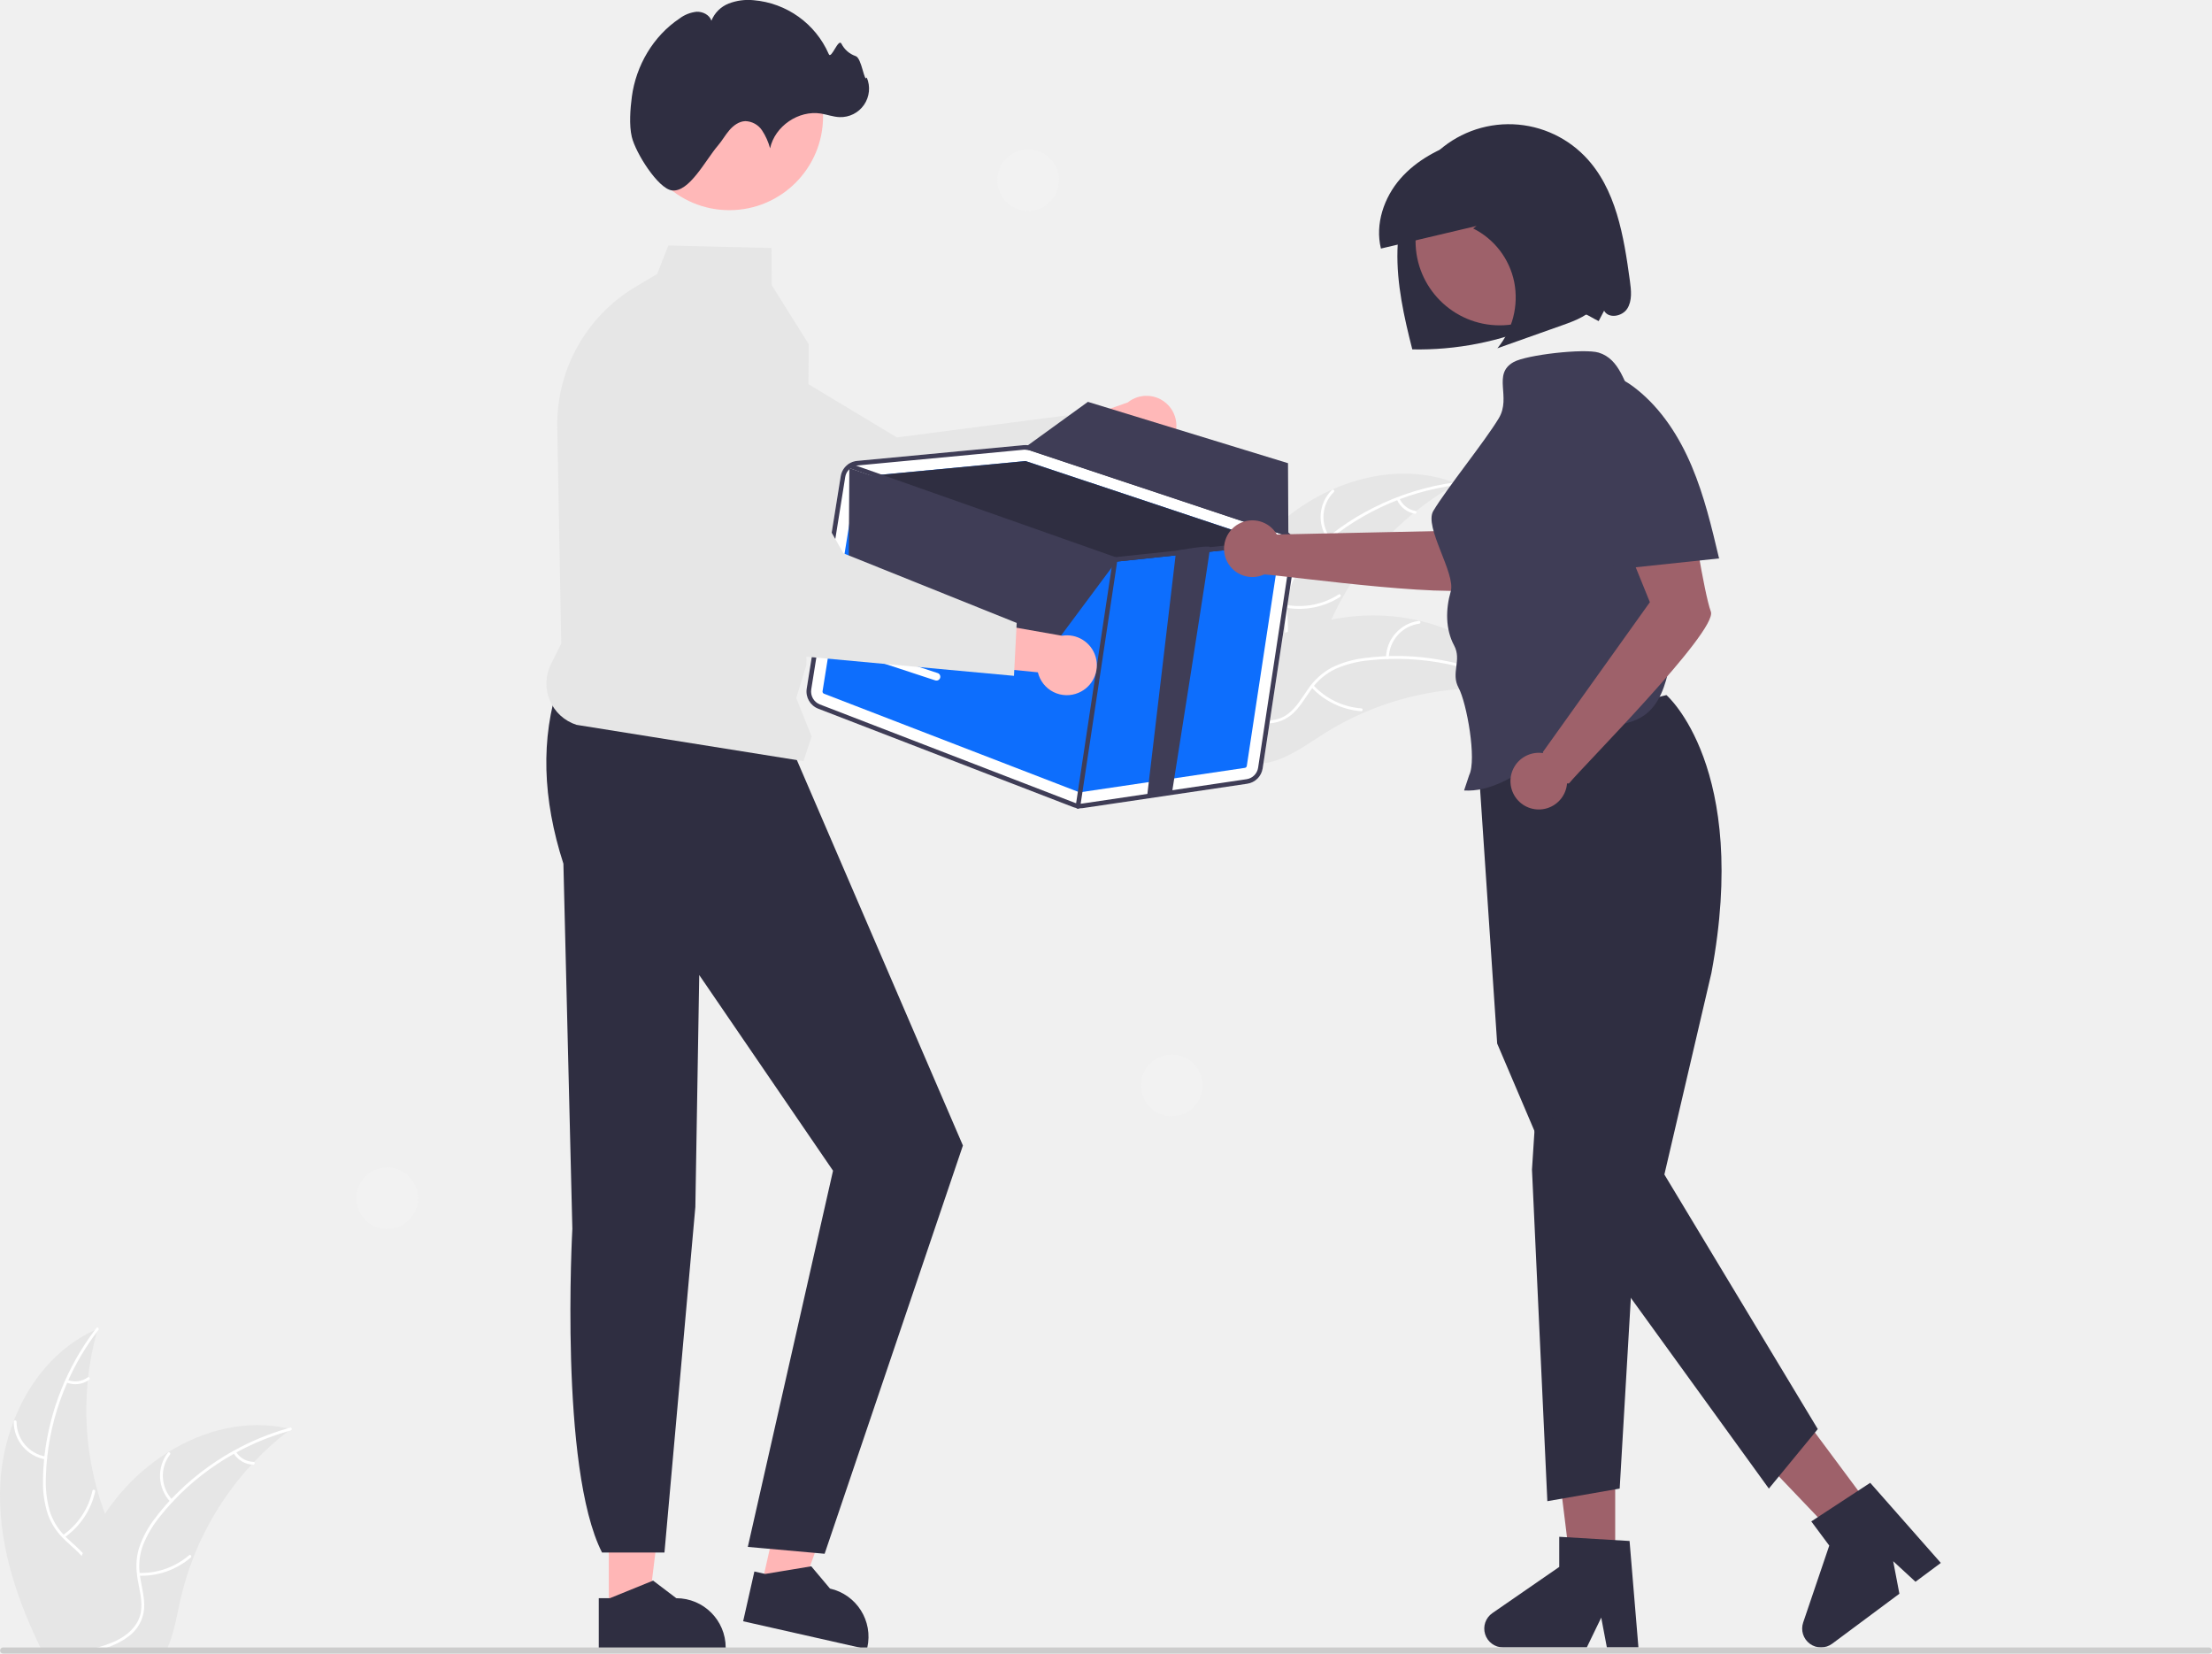
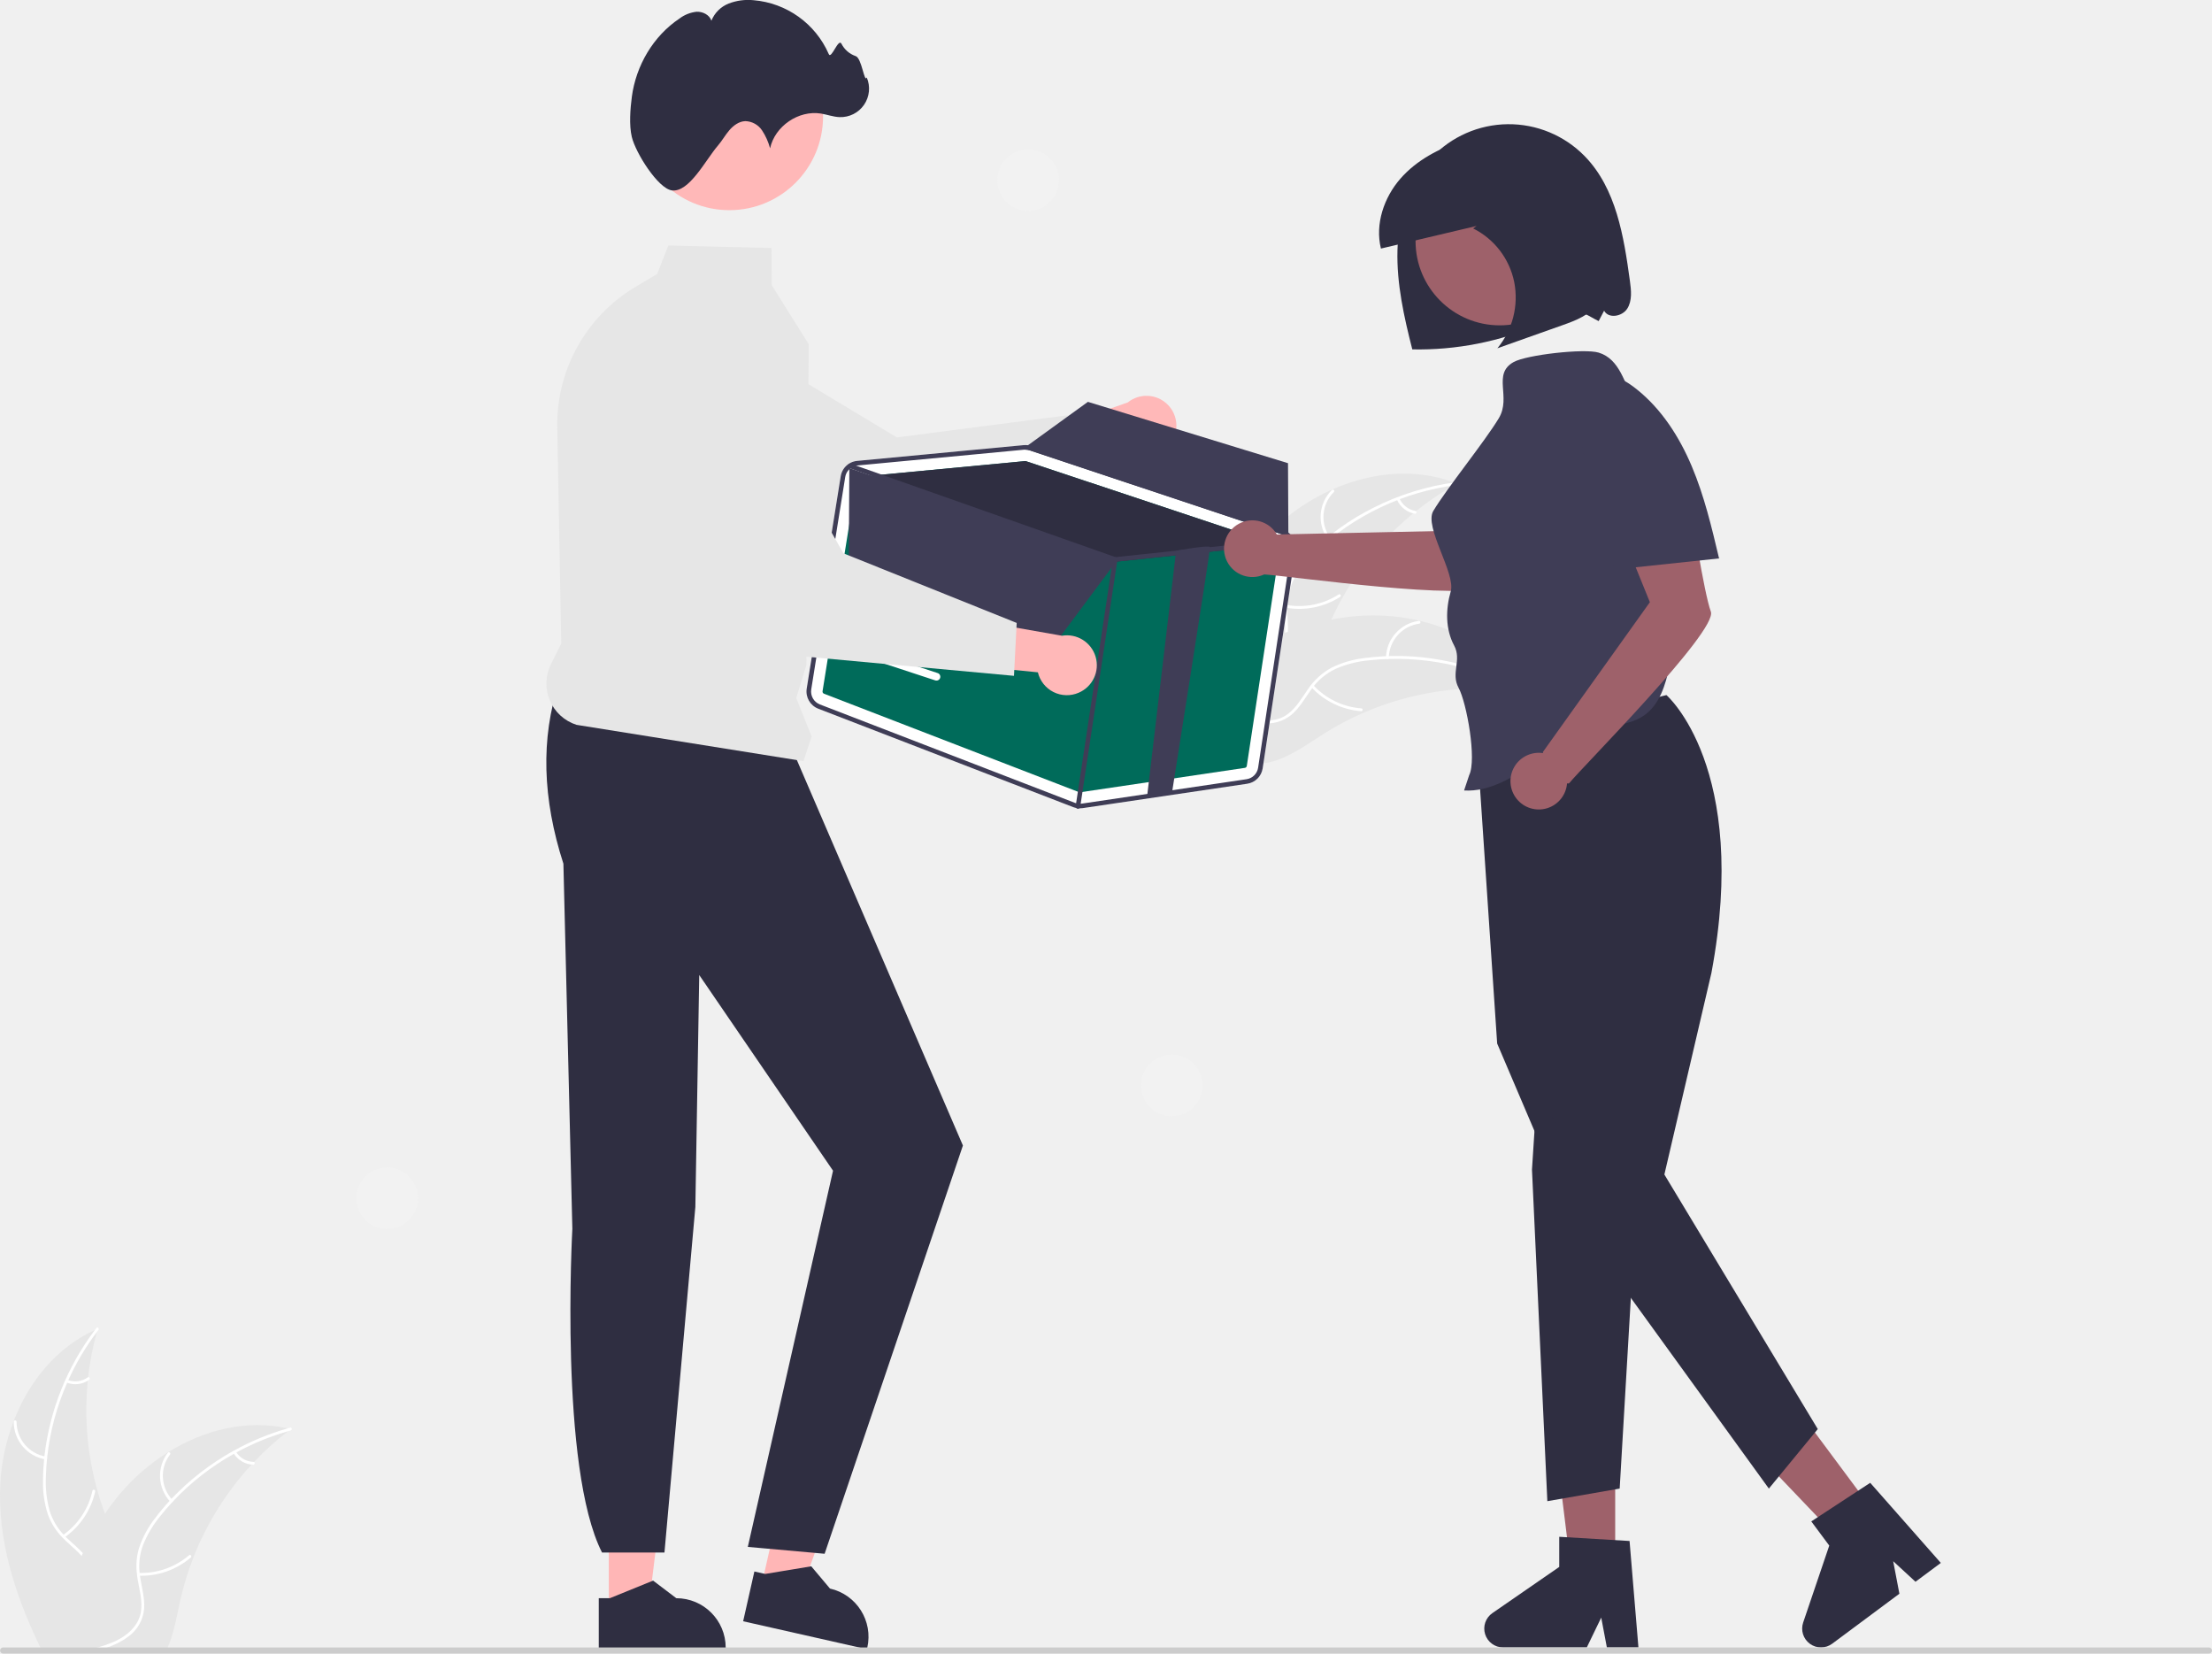
<svg xmlns="http://www.w3.org/2000/svg" data-name="Layer 1" width="862.703" height="644.786" viewBox="0 0 862.703 644.786">
  <polygon points="629.943 612.644 612.777 612.644 604.608 546.435 629.943 546.435 629.943 612.644" fill="#9e616a" />
  <path d="M807.651,769.992H795.341l-2.197-11.622-5.628,11.622H754.867A7.339,7.339,0,0,1,750.697,756.614l26.072-18.007v-11.749l27.424,1.637Z" transform="translate(-168.6484 -127.607)" fill="#2f2e41" />
  <polygon points="731.923 590.981 718.148 601.224 672.085 552.969 692.415 537.851 731.923 590.981" fill="#9e616a" />
  <path d="M925.588,737.048,915.71,744.393l-8.698-8.015,2.419,12.684-26.199,19.482a7.339,7.339,0,0,1-11.33-8.247l10.177-30.007-7.011-9.428,22.983-15.051Z" transform="translate(-168.6484 -127.607)" fill="#2f2e41" />
  <path d="M818.576,398.647s32.569,28.138,17.542,108.352l-18.345,78.597,59.829,99.256-19.077,23.208-77.78-107.433-28.185-66.114L744.652,416.843Z" transform="translate(-168.6484 -127.607)" fill="#2f2e41" />
  <polygon points="599.447 425.746 597.488 456.084 603.483 585.365 631.692 580.452 637.083 488.406 599.447 425.746" fill="#2f2e41" />
  <polygon points="237.445 628.211 252.796 628.21 260.098 569.001 237.443 569.002 237.445 628.211" fill="#ffb6b6" />
  <path d="M402.178,750.806l4.321-0,16.869-6.86,9.041,6.859H432.41A19.266,19.266,0,0,1,451.675,770.07v.626l-49.497.002Z" transform="translate(-168.6484 -127.607)" fill="#2f2e41" />
  <polygon points="296.932 618.538 311.905 621.918 332.071 565.772 309.972 560.782 296.932 618.538" fill="#ffb6b6" />
  <path d="M462.865,740.393l4.215.952,17.966-2.976,7.308,8.682.001 0a19.266,19.266,0,0,1,14.549,23.036l-.138.611L458.484,759.797Z" transform="translate(-168.6484 -127.607)" fill="#2f2e41" />
  <path d="M386.652,393.843c-7.197,21.706-6.436,45.268,1.73,70.556l3.491,142.378S386.671,700.146,403.454,733.002h24.34l12.051-134.751,1.513-90.446,52.182,76.306L460.305,730.799l29.957,2.678,53.934-159.191L477.652,419.843Z" transform="translate(-168.6484 -127.607)" fill="#2f2e41" />
  <path d="M667.346,332.015c18.617-16.777,46.309-25.212,69.537-15.805a115.466,115.466,0,0,0-51.888,59.935c-3.698,9.838-6.786,21.166-15.882,26.433-5.659,3.278-12.7,3.438-19.046,1.856-6.346-1.582-12.162-4.754-17.899-7.894l-1.632-.037C637.864,372.537,648.729,348.791,667.346,332.015Z" transform="translate(-168.6484 -127.607)" fill="#e6e6e6" />
  <path d="M736.753,316.719A98.692,98.692,0,0,0,681.847,342.65a42.5,42.5,0,0,0-8.345,10.377,24.376,24.376,0,0,0-2.818,12.516c.101,4.058.673,8.198-.214,12.21a14.925,14.925,0,0,1-7.425,9.689c-4.546,2.613-9.759,3.437-14.886,4.065-5.692.698-11.615,1.332-16.542,4.525-.597.387-1.162-.562-.566-.948,8.572-5.555,19.42-3.534,28.637-7.241,4.301-1.73,8.107-4.766,9.454-9.357,1.178-4.015.591-8.284.454-12.392a26.011,26.011,0,0,1,2.299-12.34,39.29,39.29,0,0,1,7.916-10.659,95.749,95.749,0,0,1,24.333-17.42A100.443,100.443,0,0,1,736.743,315.615c.703-.091.709,1.015.01,1.105Z" transform="translate(-168.6484 -127.607)" fill="#fff" />
  <path d="M686.447,337.791a14.807,14.807,0,0,1,1.632-19.104c.506-.499,1.305.265.798.764a13.711,13.711,0,0,0-1.482,17.774c.415.577-.536,1.14-.948.566Z" transform="translate(-168.6484 -127.607)" fill="#fff" />
  <path d="M670.362,363.491a28.539,28.539,0,0,0,20.394-4.083c.598-.385,1.164.564.566.948a29.685,29.685,0,0,1-21.23,4.206c-.701-.126-.427-1.197.27-1.071Z" transform="translate(-168.6484 -127.607)" fill="#fff" />
  <path d="M714.447,321.948a8.381,8.381,0,0,0,6.269,4.894c.702.117.427,1.188-.27,1.071a9.392,9.392,0,0,1-6.947-5.399.571.571,0,0,1,.191-.757.555.555,0,0,1,.757.191Z" transform="translate(-168.6484 -127.607)" fill="#fff" />
  <path d="M762.461,397.115c-.44-.061-.881-.122-1.328-.176a110.379,110.379,0,0,0-17.882-.908c-.462.007-.931.021-1.392.041a116.365,116.365,0,0,0-41.75,9.61,113.005,113.005,0,0,0-15.163,8.056c-6.688,4.234-13.602,9.358-21.078,11.085a19.386,19.386,0,0,1-2.362.421l-30.889-26.745c-.04-.096-.086-.185-.126-.282l-1.282-1.011c.239-.176.49-.353.729-.528.138-.102.283-.199.421-.301.094-.066.189-.133.27-.198.031-.022.063-.044.088-.059.081-.065.164-.117.239-.176q2.103-1.49,4.235-2.955c.006-.007.006-.007.019-.008a166.157,166.157,0,0,1,34.601-18.599c.367-.139.739-.285,1.12-.411a107.831,107.831,0,0,1,16.939-4.767,95.329,95.329,0,0,1,9.553-1.334,79.272,79.272,0,0,1,24.723,1.752c16.143,3.743,30.91,12.608,39.656,26.433C762.027,396.406,762.244,396.754,762.461,397.115Z" transform="translate(-168.6484 -127.607)" fill="#e6e6e6" />
  <path d="M762.052,397.446a98.692,98.692,0,0,0-59.452-12.353A42.5,42.5,0,0,0,689.69,388.354a24.376,24.376,0,0,0-9.785,8.297c-2.363,3.301-4.398,6.951-7.522,9.62a14.925,14.925,0,0,1-11.761,3.266c-5.203-.651-9.862-3.132-14.333-5.717-4.965-2.87-10.076-5.93-15.932-6.347-.71-.051-.59-1.149.119-1.098,10.189.726,17.633,8.871,27.225,11.46,4.476,1.208,9.343,1.075,13.182-1.779,3.358-2.496,5.459-6.258,7.823-9.621a26.011,26.011,0,0,1,9.265-8.469,39.29,39.29,0,0,1,12.738-3.745,95.749,95.749,0,0,1,29.917.742,100.443,100.443,0,0,1,32.085,11.596c.616.351-.045,1.237-.657.888Z" transform="translate(-168.6484 -127.607)" fill="#fff" />
  <path d="M709.199,383.983a14.807,14.807,0,0,1,12.805-14.271c.705-.093.883.997.177,1.091a13.711,13.711,0,0,0-11.884,13.299c-.016.711-1.114.588-1.098-.119Z" transform="translate(-168.6484 -127.607)" fill="#fff" />
  <path d="M680.883,394.819a28.539,28.539,0,0,0,18.742,9.018c.709.053.59,1.151-.119,1.098a29.685,29.685,0,0,1-19.483-9.424c-.484-.523.38-1.212.861-.692Z" transform="translate(-168.6484 -127.607)" fill="#fff" />
  <path d="M741.094,388.191a8.381,8.381,0,0,0,2.058,7.682c.49.516-.374,1.205-.861.692a9.392,9.392,0,0,1-2.296-8.493.571.571,0,0,1,.609-.49.555.555,0,0,1,.49.609Z" transform="translate(-168.6484 -127.607)" fill="#fff" />
  <path d="M219.922,754.743c-1.45,5.44-5.26,9.97-9.86,13.27-.75.54-1.52,1.04-2.3,1.51-.24.14-.48.29-.73.42q-.405.24-.81.45h-21.63c-.39-.79-.77-1.59-1.15-2.38-9.27-19.48-15.78-40.5-14.67-61.91a79.254,79.254,0,0,1,5.17-24.25c5.94-15.47,16.78-28.86,31.69-35.6.37-.17.76-.34,1.14-.5-.12.43-.24.85-.36,1.28a110.785,110.785,0,0,0-3.38,17.59c-.06.46-.11.92-.15,1.39a116.054,116.054,0,0,0,3.72,42.69c.01.03.02.07.03.1q1.275,4.605,2.96,9.07c.88,2.35,1.83,4.67,2.87,6.95C216.802,734.393,222.622,744.593,219.922,754.743Z" transform="translate(-168.6484 -127.607)" fill="#e6e6e6" />
  <path d="M207.042,646.203c-.21.28-.42.55-.63.83a98.129,98.129,0,0,0-11.12,18.76c-.16.33-.31.66-.44,1a97.814,97.814,0,0,0-7.82,29.24,1.49,1.49,0,0,0-.02.21c-.25,2.36-.4,4.74-.46,7.12a42.48,42.48,0,0,0,1.43,13.24,23.769,23.769,0,0,0,5.46,9.42c.25.27.5.54.77.8.2.21.42.42.63.62,2.02,1.93,4.23,3.72,6.13,5.79a21.432,21.432,0,0,1,2.35,3,14.904,14.904,0,0,1,1.6,12.1c-1.36,5.06-4.47,9.33-7.65,13.4-1.59,2.04-3.23,4.1-4.65,6.28-.52.78-1,1.57-1.44,2.38h-1.26c.42-.81.88-1.6,1.38-2.38,3.65-5.75,8.84-10.69,11.53-17.02,1.82-4.27,2.37-9.11.07-13.3a17.682,17.682,0,0,0-2.43-3.38c-1.83-2.07-4.02-3.84-6.01-5.71-.5-.47-.99-.95-1.46-1.45a24.964,24.964,0,0,1-5.64-8.9,39.23,39.23,0,0,1-1.94-13.13c0-2.84.15-5.7.43-8.54.03-.36.07-.73.11-1.1a100.767,100.767,0,0,1,19.67-49.23c.2-.28.41-.55.62-.82C206.682,644.873,207.472,645.653,207.042,646.203Z" transform="translate(-168.6484 -127.607)" fill="#fff" />
  <path d="M186.365,696.678a14.807,14.807,0,0,1-12.354-14.663.553.553,0,0,1,1.105-.024,13.711,13.711,0,0,0,11.52,13.616c.701.114.427,1.185-.27,1.071Z" transform="translate(-168.6484 -127.607)" fill="#fff" />
  <path d="M193.164,726.224a28.539,28.539,0,0,0,11.533-17.308c.151-.695,1.222-.424,1.071.27a29.685,29.685,0,0,1-12.038,17.986c-.585.406-1.148-.544-.566-.948Z" transform="translate(-168.6484 -127.607)" fill="#fff" />
  <path d="M194.961,665.676a8.381,8.381,0,0,0,7.893-.972c.579-.414,1.142.538.566.948a9.392,9.392,0,0,1-8.73,1.094.571.571,0,0,1-.4-.671.555.555,0,0,1,.671-.4Z" transform="translate(-168.6484 -127.607)" fill="#fff" />
  <path d="M282.062,684.873c-.35.27-.71.54-1.06.82a110.362,110.362,0,0,0-13.29,12c-.32.33-.64.67-.95,1.01l-.01.01a116.347,116.347,0,0,0-22.66,36.14l-.03.09c-.01.03-.02.05-.03.08a114.443,114.443,0,0,0-5.03,16.42c-1.22,5.46-2.22,11.31-4.13,16.57-.29.81-.61,1.61-.95,2.38h-44.46c.15-.79.31-1.59.47-2.38a160.302,160.302,0,0,1,10.54-33.7c.16-.36.32-.72.5-1.08a108.305,108.305,0,0,1,8.61-15.35.01.01,0,0,1,.01-.01,94.956,94.956,0,0,1,5.8-7.69,79.119,79.119,0,0,1,18.72-16.24c.04-.03.09-.05.13-.08,14.04-8.71,30.68-12.86,46.59-9.27h.01C281.252,684.683,281.652,684.773,282.062,684.873Z" transform="translate(-168.6484 -127.607)" fill="#e6e6e6" />
  <path d="M282.012,685.403c-.34.09-.68.19-1.01.29a98.589,98.589,0,0,0-20.17,8.27c-.32.17-.64.35-.96.53a98.255,98.255,0,0,0-23.79,18.59.035.035,0,0,0-.01.02c-.08.08-.17.17-.24.25-1.6,1.72-3.14,3.51-4.6,5.35a42.769,42.769,0,0,0-6.82,11.43,23.674,23.674,0,0,0-1.31,10.81c.03.37.08.73.13,1.1.04.29.08.58.13.88.66,4.01,1.8,8.03,1.48,12.12a14.909,14.909,0,0,1-6.01,10.63,23.794,23.794,0,0,1-3.68,2.34,36.852,36.852,0,0,1-5.77,2.38h-3.93c.53-.15,1.05-.3,1.58-.45a48.212,48.212,0,0,0,5.53-1.93,26.912,26.912,0,0,0,3-1.48c4.02-2.31,7.37-5.85,8.07-10.58.61-4.14-.57-8.28-1.27-12.33-.12-.7-.23-1.39-.29-2.08a24.439,24.439,0,0,1,.85-10.46,39.062,39.062,0,0,1,6.36-11.66,83.355,83.355,0,0,1,5.48-6.55q.36-.405.75-.81a100.901,100.901,0,0,1,24.21-18.73h.01a99.288,99.288,0,0,1,21.1-8.74h.01c.33-.1.67-.2,1-.29C282.532,684.123,282.692,685.213,282.012,685.403Z" transform="translate(-168.6484 -127.607)" fill="#fff" />
  <path d="M235.116,713.252a14.807,14.807,0,0,1-1.036-19.145c.432-.564,1.329.081.896.646A13.711,13.711,0,0,0,235.977,712.56c.491.514-.372,1.203-.861.692Z" transform="translate(-168.6484 -127.607)" fill="#fff" />
  <path d="M222.755,740.937a28.539,28.539,0,0,0,19.629-6.876c.539-.464,1.231.397.692.861a29.685,29.685,0,0,1-20.441,7.113c-.712-.028-.589-1.126.119-1.098Z" transform="translate(-168.6484 -127.607)" fill="#fff" />
  <path d="M260.644,693.674a8.381,8.381,0,0,0,6.888,3.977c.712.019.588,1.117-.119,1.098a9.392,9.392,0,0,1-7.629-4.382.571.571,0,0,1,.084-.776.555.555,0,0,1,.776.084Z" transform="translate(-168.6484 -127.607)" fill="#fff" />
  <path d="M625.031,300.737a11.599,11.599,0,0,1-17.767.838l-37.8,16.44,3.682-21.102,35.331-12.377a11.662,11.662,0,0,1,16.554,16.201Z" transform="translate(-168.6484 -127.607)" fill="#ffb8b8" />
  <path d="M599.806,307.325l-87.798,39.108-.188-.067-100.067-35.659a32.96,32.96,0,0,1-14.782-42.756h0a32.924,32.924,0,0,1,46.987-14.637l74.469,44.859,72.211-9.359Z" transform="translate(-168.6484 -127.607)" fill="#e6e6e6" />
  <path d="M1031.352,771.203a1.187,1.187,0,0,1-1.19,1.19h-860.29a1.19,1.19,0,0,1,0-2.38h860.29A1.187,1.187,0,0,1,1031.352,771.203Z" transform="translate(-168.6484 -127.607)" fill="#ccc" />
  <path d="M481.992,424.404l-88.506-14.157a16.893,16.893,0,0,1-9.956-23.646l4.014-8.028-1.559-84.347A62.482,62.482,0,0,1,416.322,239.572l8.631-5.161,4.362-11.077,40.22.981.117,14.527,14.404,22.968-0.0.095-.904,125.014-3.97,12.901,6.002,15.006Z" transform="translate(-168.6484 -127.607)" fill="#e6e6e6" />
  <circle cx="284.459" cy="45.41" r="36.544" fill="#ffb8b8" />
  <path d="M415.054,180.984c-1.09-4.592-.59-11.053.026-15.677,1.615-12.121,8.346-23.645,18.573-30.47a13.38,13.38,0,0,1,6.665-2.648c2.419-.101,5.042,1.194,5.785,3.499a11.993,11.993,0,0,1,6.766-6.709,21.136,21.136,0,0,1,9.631-1.297,35.197,35.197,0,0,1,29.363,20.989c.976,2.319,3.702-6.246,4.939-4.055a9.741,9.741,0,0,0,5.524,4.853c2.423.676,3.408,10.66,4.361,8.332a11.098,11.098,0,0,1-10.611,15.475c-2.466-.092-4.825-.999-7.262-1.39-8.715-1.396-17.96,4.923-19.823,13.551a23.987,23.987,0,0,0-3.156-7.021,8.119,8.119,0,0,0-6.513-3.579c-2.48.093-4.659,1.714-6.268,3.603s-2.817,4.093-4.438,5.972c-4.755,5.513-11.187,18.37-17.965,17.432C425.303,201.103,416.542,187.253,415.054,180.984Z" transform="translate(-168.6484 -127.607)" fill="#2f2e41" />
  <path d="M674.012,342.148a7.133,7.133,0,0,0-4.807-7.854l-98.413-32.777a7.132,7.132,0,0,0-2.933-.337l-24.667,2.333-14.154,1.343-26.119,2.468a7.155,7.155,0,0,0-6.384,5.99l-13.261,82.838a7.186,7.186,0,0,0,4.484,7.796l99.44,38.384a6.947,6.947,0,0,0,1.446.388,7.136,7.136,0,0,0,2.176.016l64.255-9.523a7.121,7.121,0,0,0,6.023-5.999Z" transform="translate(-168.6484 -127.607)" fill="#fff" />
-   <path d="M490.013,398.11l99.44,38.382a.897.897,0,0,0,.457.054l64.247-9.522a.883.883,0,0,0,.755-.752l12.92-85.067a.905.905,0,0,0-.599-.982l-.662-.224-97.758-32.546a.678.678,0,0,0-.137-.033.887.887,0,0,0-.23-.012l-60.164,5.693-4.774.448a.903.903,0,0,0-.795.748l-13.259,82.834A.897.897,0,0,0,490.013,398.11Z" transform="translate(-168.6484 -127.607)" fill="#0d6efd" />
+   <path d="M490.013,398.11l99.44,38.382a.897.897,0,0,0,.457.054l64.247-9.522a.883.883,0,0,0,.755-.752l12.92-85.067a.905.905,0,0,0-.599-.982l-.662-.224-97.758-32.546a.678.678,0,0,0-.137-.033.887.887,0,0,0-.23-.012l-60.164,5.693-4.774.448a.903.903,0,0,0-.795.748l-13.259,82.834A.897.897,0,0,0,490.013,398.11Z" transform="translate(-168.6484 -127.607)" fill="#006b5a" />
  <path d="M508.282,313.102l60.164-5.693a.887.887,0,0,1,.23.012.678.678,0,0,1,.137.033l97.758,32.546-25.787,2.73-9.65,1.017-27.46,2.901a1.939,1.939,0,0,1-.241-.003c-.049-.015-.098-.029-.156-.045Z" transform="translate(-168.6484 -127.607)" fill="#2f2e41" />
  <path d="M487.758,403.952l99.44,38.382a6.722,6.722,0,0,0,1.45.38,7.224,7.224,0,0,0,2.177.027l64.247-9.522a7.135,7.135,0,0,0,6.028-6.004l12.91-85.068a7.19,7.19,0,0,0-.418-3.717c-.065-.157-.131-.314-.207-.462a6.99,6.99,0,0,0-2.264-2.698,7.138,7.138,0,0,0-1.916-.977l-.117-.041-98.292-32.738a8.955,8.955,0,0,0-1.227-.298,7.086,7.086,0,0,0-1.715-.033l-24.663,2.325-14.153,1.35L502.917,307.326a7.092,7.092,0,0,0-3.019.997,1.329,1.329,0,0,0-.202.121,1.192,1.192,0,0,0-.13.098,7.148,7.148,0,0,0-3.027,4.764l-13.27,82.843A7.194,7.194,0,0,0,487.758,403.952Zm10.542-90.357a5.3,5.3,0,0,1,1.27-2.671,4.651,4.651,0,0,1,.676-.659,5.317,5.317,0,0,1,2.324-1.084,4.059,4.059,0,0,1,.509-.072l43.985-4.155,20.965-1.995c.142-.017.273-.014.404-.022a5.007,5.007,0,0,1,.948.07,4.145,4.145,0,0,1,.845.201l98.408,32.779c.078.028.146.054.223.082a5.218,5.218,0,0,1,2.273,1.654,5.259,5.259,0,0,1,1.121,4.145l-12.921,85.077a5.349,5.349,0,0,1-4.509,4.502l-64.257,9.521a5.413,5.413,0,0,1-2.723-.31l-99.441-38.372a5.402,5.402,0,0,1-3.359-5.846Z" transform="translate(-168.6484 -127.607)" fill="#3f3d56" />
  <path d="M499.352,308.994a.877.877,0,0,1,.268-.386,1.051,1.051,0,0,1,.129-.088c.042-.016.084-.042.126-.058a.873.873,0,0,1,.624-.011l2.07.73,101.116,35.669,23.665-2.5,13.243-1.397,28.029-2.967,2.506-.263.487-.054a.904.904,0,0,1,.952.654.739.739,0,0,1,.026.143.893.893,0,0,1-.55.922.988.988,0,0,1-.248.067l-3.409.357-27.603,2.918-9.65,1.017-27.46,2.901a1.939,1.939,0,0,1-.241-.003c-.049-.015-.098-.029-.156-.045L500.245,310.265l-.35-.124a.67.67,0,0,1-.219-.121A.91.91,0,0,1,499.352,308.994Z" transform="translate(-168.6484 -127.607)" fill="#3f3d56" />
  <path d="M588.919,442.975a.894.894,0,0,1-.743-1.016l14.517-96.334a.894.894,0,0,1,1.017-.751l.008.001a.894.894,0,0,1,.743,1.016l-14.517,96.334a.894.894,0,0,1-1.017.751Z" transform="translate(-168.6484 -127.607)" fill="#3f3d56" />
  <path d="M625.716,436.863l-9.655,1.019,11.293-95.535s12.895-2.335,13.24-1.398C640.806,341.508,625.808,436.251,625.716,436.863Z" transform="translate(-168.6484 -127.607)" fill="#3f3d56" />
  <polygon points="331.25 182.533 330.99 226.1 408.116 255.488 435.813 218.284 331.25 182.533" fill="#3f3d56" />
  <path d="M671.131,337.725a5.301,5.301,0,0,0-2.497-1.737l-98.406-32.778a5.106,5.106,0,0,0-.848-.207,5.009,5.009,0,0,0-.951-.071l.16-.997.985-.713,23.368-16.919,78.041,23.917.135,27.052Z" transform="translate(-168.6484 -127.607)" fill="#3f3d56" />
  <path d="M503.829,380.08a1.513,1.513,0,0,1,.326.068l30.194,9.917a1.5,1.5,0,0,1-.936,2.851l-30.194-9.917a1.5,1.5,0,0,1,.61-2.919Z" transform="translate(-168.6484 -127.607)" fill="#fff" />
  <circle cx="457.003" cy="423.236" r="12" fill="#f2f2f2" />
  <circle cx="151.003" cy="467.236" r="12" fill="#f2f2f2" />
  <circle cx="401.003" cy="70.236" r="12" fill="#f2f2f2" />
  <path d="M589.34,397.729A11.599,11.599,0,0,1,573.433,389.771L532.421,385.628l13.53-16.606,36.871,6.481a11.662,11.662,0,0,1,6.518,22.226Z" transform="translate(-168.6484 -127.607)" fill="#ffb8b8" />
  <path d="M564.115,391.141l-95.708-8.818-.131-.151L398.425,302.135a32.96,32.96,0,0,1,8.013-44.523h0a32.924,32.924,0,0,1,48.144,10.209l43.022,75.544,67.565,27.147Z" transform="translate(-168.6484 -127.607)" fill="#e6e6e6" />
  <path d="M804.339,237.224c-2.377-17.434-5.358-36.152-17.654-48.737a41.35,41.35,0,0,0-59.744.618c-8.951,9.549-12.904,22.957-13.265,36.04s2.552,26.021,5.784,38.703a119.29,119.29,0,0,0,49.786-9.799c3.926-1.704,7.789-3.631,11.937-4.686,4.148-1.056,7.105,1.601,10.963,3.453l2.118-4.055c1.734,3.227,7.102,2.27,9.05-.832C805.26,244.826,804.834,240.853,804.339,237.224Z" transform="translate(-168.6484 -127.607)" fill="#2f2e41" />
  <path d="M736.532,334.532l-69.876,1.494a11.055,11.055,0,1,0-4.94,15.574c9.268.527,81.772,10.817,86.097,4.185,4.39-6.731,27.824-30.486,27.824-30.486l-18.013-25.644Z" transform="translate(-168.6484 -127.607)" fill="#9e616a" />
  <circle cx="584.911" cy="94.035" r="32.83" fill="#9e616a" />
-   <path d="M599.361,299.184" transform="translate(-168.6484 -127.607)" fill="#0d6efd" />
+   <path d="M599.361,299.184" transform="translate(-168.6484 -127.607)" fill="#006b5a" />
  <path d="M806.142,284.811c-3.869-7.7-5.749-17.212-13.997-19.708-5.57-1.686-28.097.84-33.173,3.686-8.444,4.733-.792,13.602-5.773,21.902-5.415,9.023-20.132,27.13-25.547,36.152-3.723,6.203,8.817,24.409,6.804,31.358-2.013,6.948-2.11,14.747,1.32,21.117,3.069,5.701-1.371,10.745,1.715,16.437,3.21,5.92,7.148,28.053,4.161,34.088l-2,6c19.847,1.166,36.535-22.544,56.258-25.042,4.899-.62,9.986-1.431,14.023-4.274,5.946-4.189,8.297-11.789,9.766-18.913A159.326,159.326,0,0,0,806.142,284.811Z" transform="translate(-168.6484 -127.607)" fill="#3f3d56" />
  <path d="M835.898,366.112c-2.764-7.546-7.769-40.537-7.769-40.537l-31.324-.918,15.314,37.772-41.79,58.503s.077.129.218.358a11.052,11.052,0,1,0,9.27,11.745.763.763,0,0,0,.958-.164C785.425,427.035,838.662,373.658,835.898,366.112Z" transform="translate(-168.6484 -127.607)" fill="#9e616a" />
  <path d="M839.083,345.277c-2.875-12.135-5.772-24.335-10.619-35.826s-11.787-22.343-21.547-30.105c-3.12-2.482-6.609-4.672-10.521-5.444-3.911-.772-8.32.092-11.067,2.981-4.396,4.624-3.073,12.045-1.461,18.218Q791,322.402,798.131,349.703q20.594-2.183,41.188-4.366Z" transform="translate(-168.6484 -127.607)" fill="#3f3d56" />
  <path d="M793.787,226.196c-1.209-7.942-2.472-15.95-5.312-23.429-2.84-7.478-7.419-14.482-13.986-18.719-10.399-6.707-23.862-5.414-35.521-1.555-9.016,2.984-17.818,7.519-24.176,14.809-6.358,7.291-9.93,17.694-7.564,27.227q18.655-4.407,37.309-8.815l-1.361.962a30.038,30.038,0,0,1,16.031,20.893,31.122,31.122,0,0,1-6.566,25.848q12.722-4.513,25.445-9.026c5.235-1.857,10.838-3.997,13.943-8.76C795.627,240.107,794.791,232.787,793.787,226.196Z" transform="translate(-168.6484 -127.607)" fill="#2f2e41" />
</svg>
